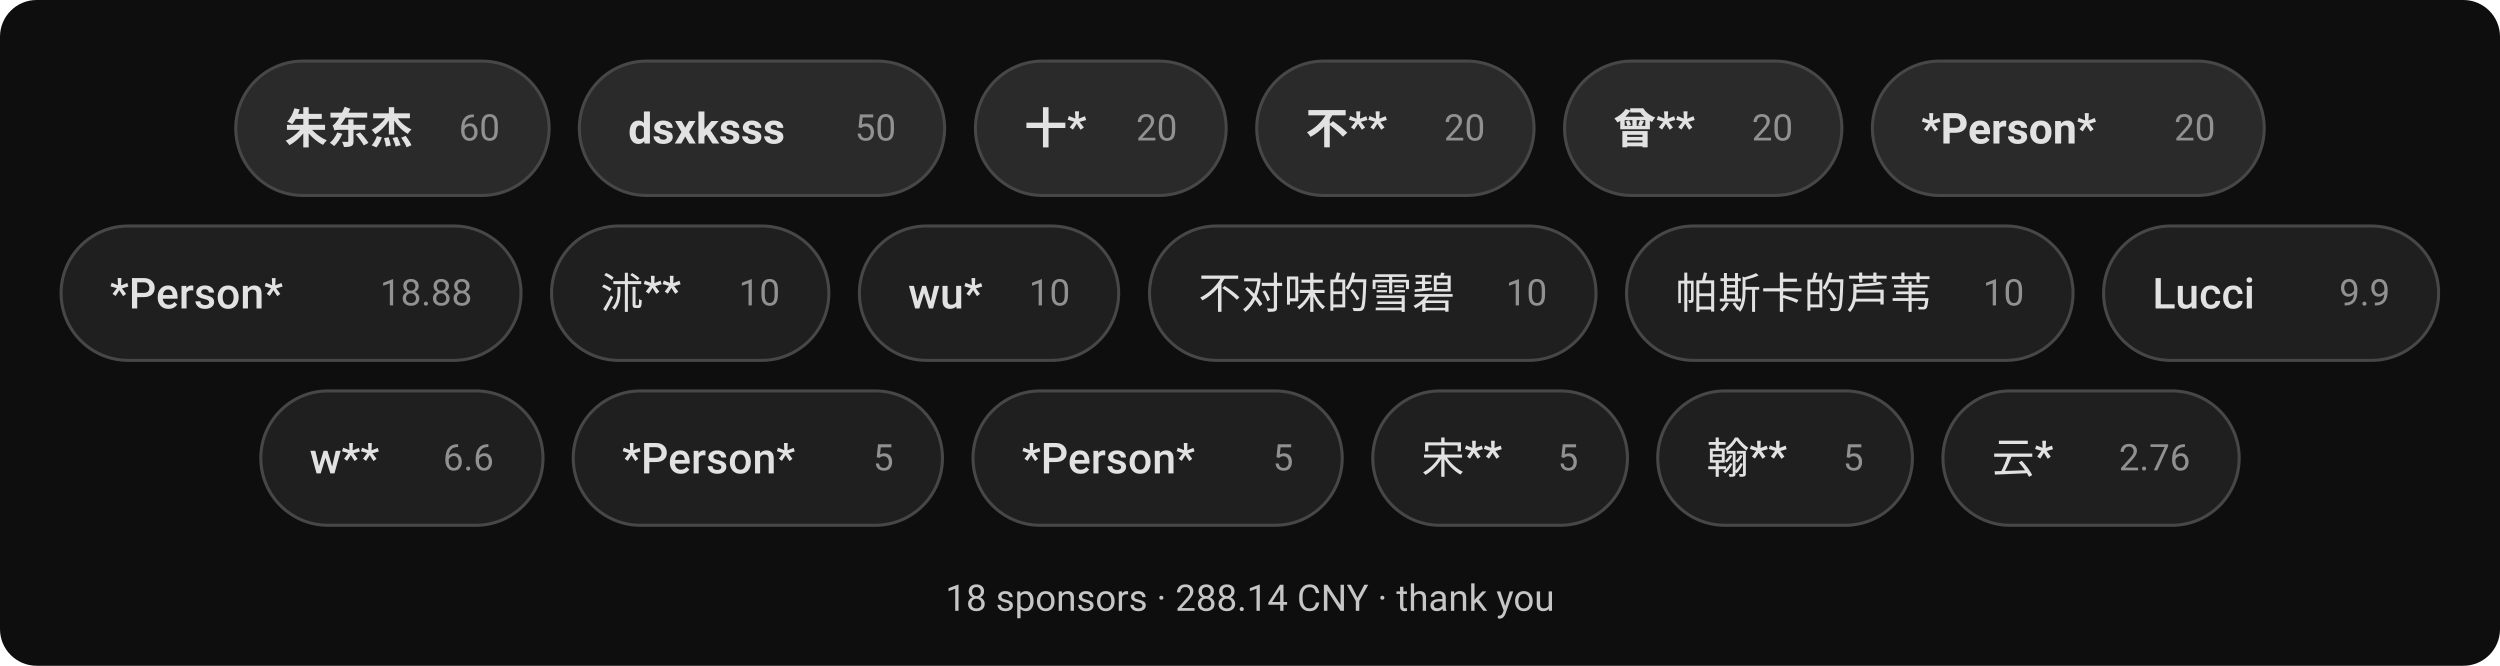
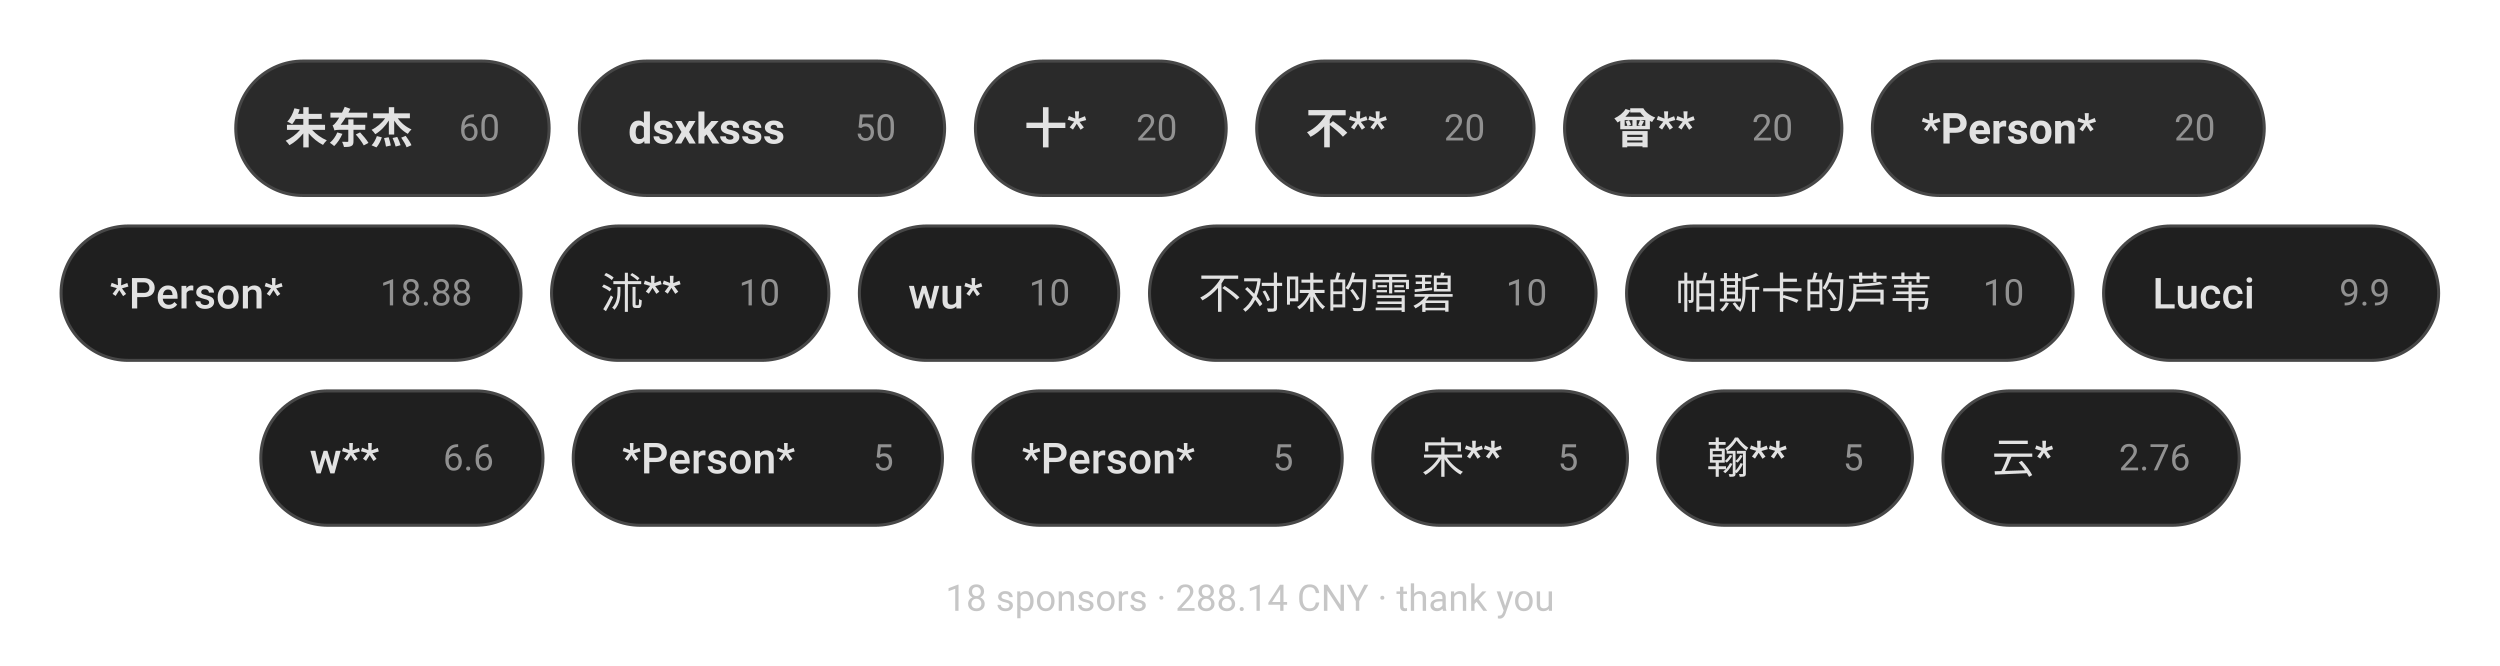
<svg xmlns="http://www.w3.org/2000/svg" width="818.6" height="218" viewBox="0 0 818.6 218" font-family="-apple-system, BlinkMacSystemFont, 'Segoe UI', Roboto, 'PingFang SC', 'Hiragino Sans GB', 'Microsoft YaHei', sans-serif">
-   <rect width="818.6" height="218" rx="12" fill="#0E0E0E" />
  <rect x="77.2" y="20" width="102.6" height="44" rx="22" fill="#2A2A2A" stroke="#474747" stroke-width="1" />
  <text x="93.2" y="47" font-size="14.0" font-weight="600" fill="#E2E2E2">朱东杰</text>
  <text x="163.7" y="46" font-size="12.0" text-anchor="end" fill="#919191">60</text>
  <rect x="189.7" y="20" width="119.6" height="44" rx="22" fill="#2A2A2A" stroke="#474747" stroke-width="1" />
  <text x="205.7" y="47" font-size="14.0" font-weight="600" fill="#E2E2E2">dsxksss</text>
  <text x="293.4" y="46" font-size="12.0" text-anchor="end" fill="#919191">50</text>
  <rect x="319.4" y="20" width="82.1" height="44" rx="22" fill="#2A2A2A" stroke="#474747" stroke-width="1" />
  <text x="335.4" y="47" font-size="14.0" font-weight="600" fill="#E2E2E2">十*</text>
  <text x="385.5" y="46" font-size="12.0" text-anchor="end" fill="#919191">20</text>
  <rect x="411.5" y="20" width="90.8" height="44" rx="22" fill="#2A2A2A" stroke="#474747" stroke-width="1" />
  <text x="427.5" y="47" font-size="14.0" font-weight="600" fill="#E2E2E2">不**</text>
  <text x="486.3" y="46" font-size="12.0" text-anchor="end" fill="#919191">20</text>
  <rect x="512.3" y="20" width="90.8" height="44" rx="22" fill="#2A2A2A" stroke="#474747" stroke-width="1" />
  <text x="528.3" y="47" font-size="14.0" font-weight="600" fill="#E2E2E2">曾**</text>
  <text x="587.1" y="46" font-size="12.0" text-anchor="end" fill="#919191">20</text>
  <rect x="613.1" y="20" width="128.3" height="44" rx="22" fill="#2A2A2A" stroke="#474747" stroke-width="1" />
  <text x="629.1" y="47" font-size="14.0" font-weight="600" fill="#E2E2E2">*Person*</text>
  <text x="725.4" y="46" font-size="12.0" text-anchor="end" fill="#919191">20</text>
  <rect x="20" y="74" width="150.6" height="44" rx="22" fill="#1F1F1F" stroke="#474747" stroke-width="1" />
  <text x="36" y="101" font-size="14.0" font-weight="500" fill="#E2E2E2">*Person*</text>
  <text x="154.6" y="100" font-size="12.0" text-anchor="end" fill="#919191">18.88</text>
  <rect x="180.6" y="74" width="90.8" height="44" rx="22" fill="#1F1F1F" stroke="#474747" stroke-width="1" />
  <text x="196.6" y="101" font-size="14.0" font-weight="500" fill="#E2E2E2">沭**</text>
  <text x="255.4" y="100" font-size="12.0" text-anchor="end" fill="#919191">10</text>
  <rect x="281.4" y="74" width="84.9" height="44" rx="22" fill="#1F1F1F" stroke="#474747" stroke-width="1" />
  <text x="297.4" y="101" font-size="14.0" font-weight="500" fill="#E2E2E2">wu*</text>
  <text x="350.4" y="100" font-size="12.0" text-anchor="end" fill="#919191">10</text>
  <rect x="376.4" y="74" width="146.2" height="44" rx="22" fill="#1F1F1F" stroke="#474747" stroke-width="1" />
  <text x="392.4" y="101" font-size="14.0" font-weight="500" fill="#E2E2E2">不对味的雪碧</text>
  <text x="506.6" y="100" font-size="12.0" text-anchor="end" fill="#919191">10</text>
  <rect x="532.6" y="74" width="146.2" height="44" rx="22" fill="#1F1F1F" stroke="#474747" stroke-width="1" />
  <text x="548.6" y="101" font-size="14.0" font-weight="500" fill="#E2E2E2">帕斯卡的芦苇</text>
  <text x="662.8" y="100" font-size="12.0" text-anchor="end" fill="#919191">10</text>
  <rect x="688.8" y="74" width="109.7" height="44" rx="22" fill="#1F1F1F" stroke="#474747" stroke-width="1" />
  <text x="704.8" y="101" font-size="14.0" font-weight="500" fill="#E2E2E2">Lucci</text>
  <text x="782.6" y="100" font-size="12.0" text-anchor="end" fill="#919191">9.9</text>
  <rect x="85.4" y="128" width="92.4" height="44" rx="22" fill="#1F1F1F" stroke="#474747" stroke-width="1" />
  <text x="101.4" y="155" font-size="14.0" font-weight="500" fill="#E2E2E2">w**</text>
  <text x="161.7" y="154" font-size="12.0" text-anchor="end" fill="#919191">6.6</text>
  <rect x="187.7" y="128" width="120.9" height="44" rx="22" fill="#1F1F1F" stroke="#474747" stroke-width="1" />
  <text x="203.7" y="155" font-size="14.0" font-weight="500" fill="#E2E2E2">*Person*</text>
  <text x="292.6" y="154" font-size="12.0" text-anchor="end" fill="#919191">5</text>
  <rect x="318.6" y="128" width="120.9" height="44" rx="22" fill="#1F1F1F" stroke="#474747" stroke-width="1" />
  <text x="334.6" y="155" font-size="14.0" font-weight="500" fill="#E2E2E2">*Person*</text>
  <text x="423.5" y="154" font-size="12.0" text-anchor="end" fill="#919191">5</text>
  <rect x="449.5" y="128" width="83.4" height="44" rx="22" fill="#1F1F1F" stroke="#474747" stroke-width="1" />
  <text x="465.5" y="155" font-size="14.0" font-weight="500" fill="#E2E2E2">宋**</text>
  <text x="516.8" y="154" font-size="12.0" text-anchor="end" fill="#919191">5</text>
  <rect x="542.8" y="128" width="83.4" height="44" rx="22" fill="#1F1F1F" stroke="#474747" stroke-width="1" />
  <text x="558.8" y="155" font-size="14.0" font-weight="500" fill="#E2E2E2">翰**</text>
  <text x="610.2" y="154" font-size="12.0" text-anchor="end" fill="#919191">5</text>
  <rect x="636.2" y="128" width="97" height="44" rx="22" fill="#1F1F1F" stroke="#474747" stroke-width="1" />
  <text x="652.2" y="155" font-size="14.0" font-weight="500" fill="#E2E2E2">云*</text>
  <text x="717.2" y="154" font-size="12.0" text-anchor="end" fill="#919191">2.76</text>
  <text x="409.3" y="200" font-size="12" text-anchor="middle" fill="#C6C6C6">18 sponsors · 288.14 CNY · thank you</text>
</svg>
